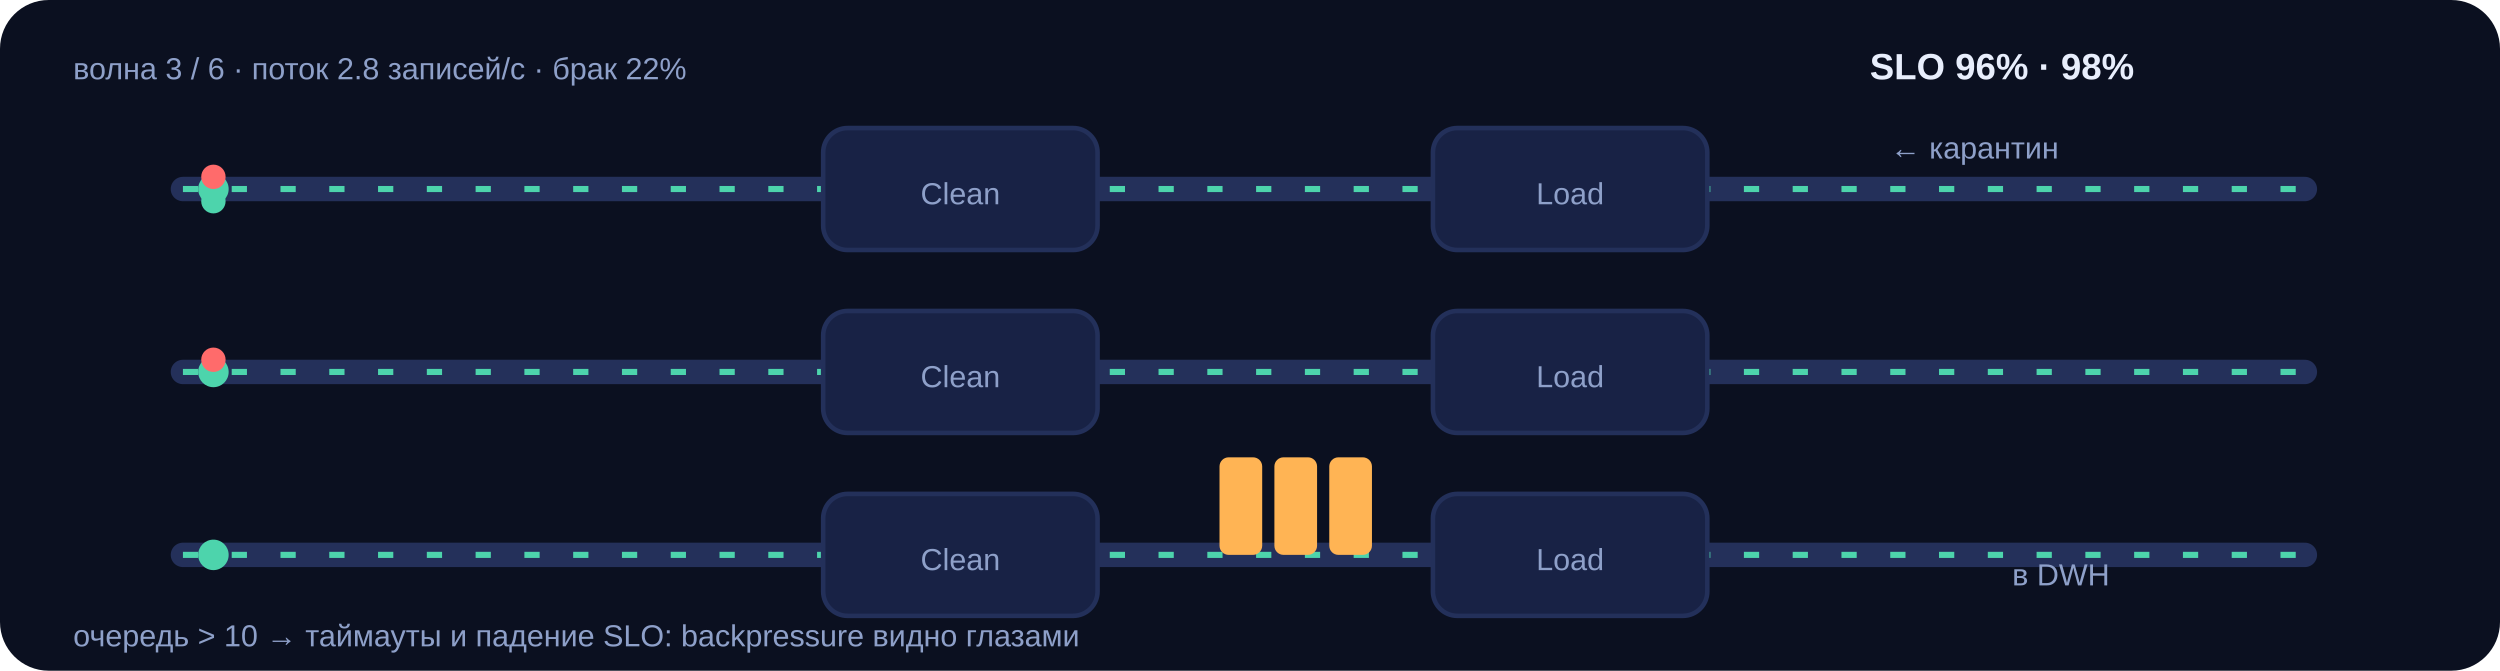
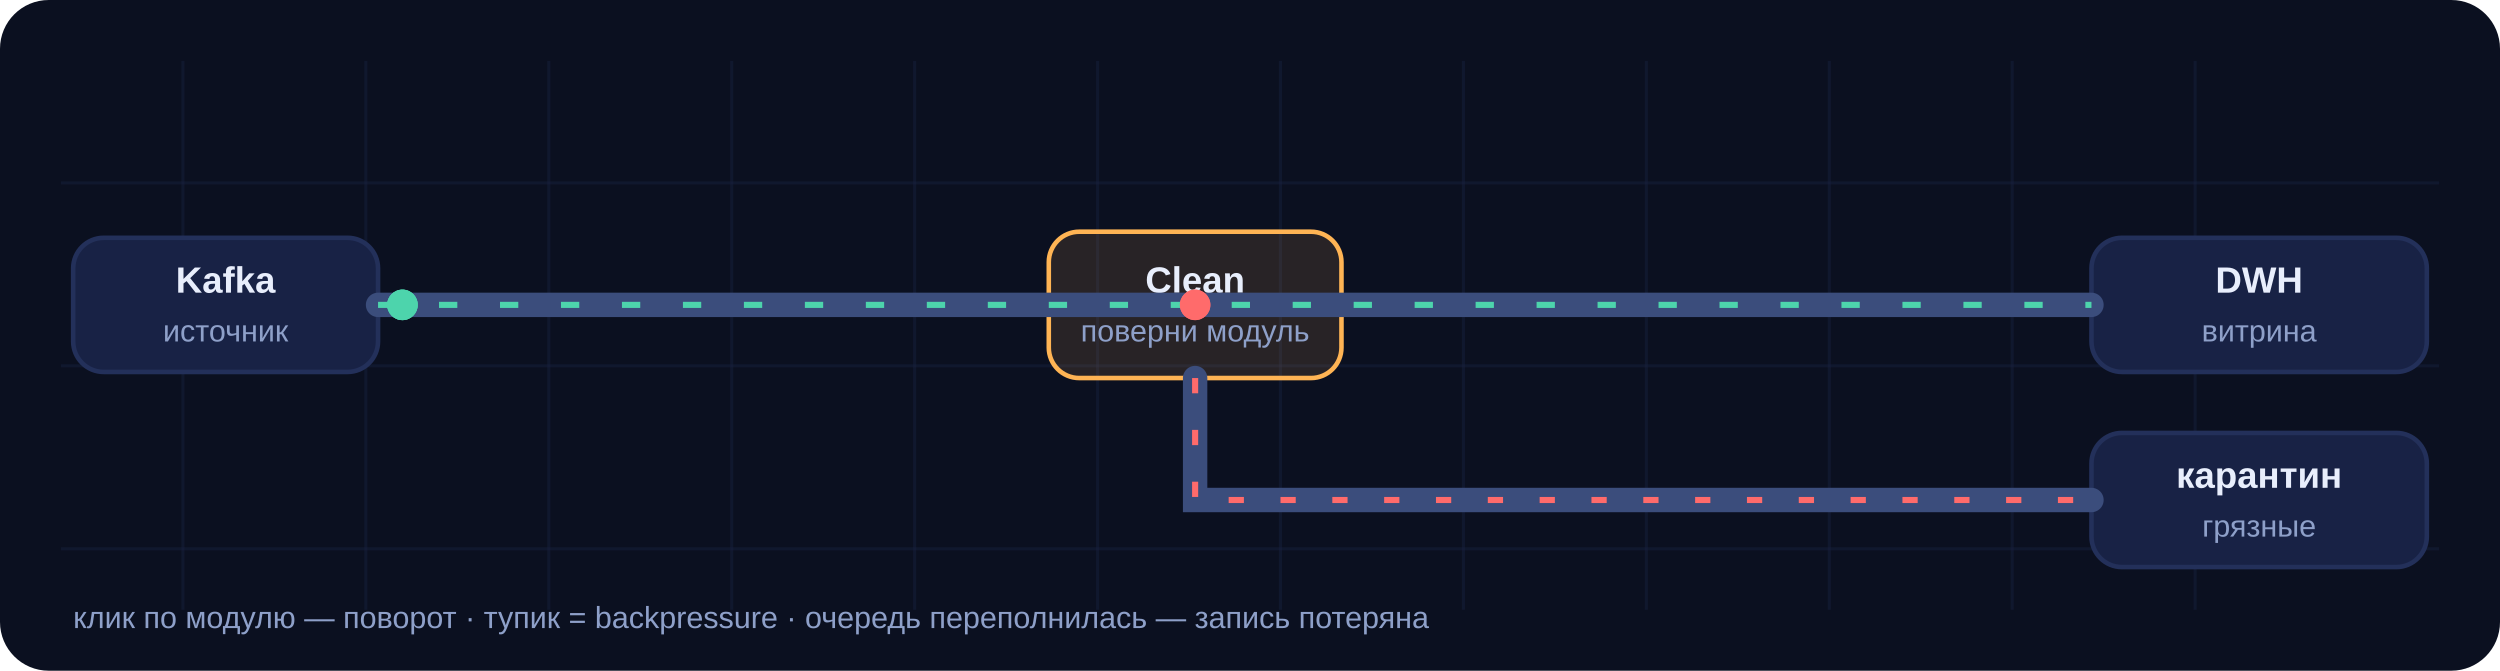
- <svg xmlns="http://www.w3.org/2000/svg" viewBox="0 0 820 220" width="820" height="220" role="img" aria-label="Игра: три пайплайна, записи едут по трекам, очереди и карантин">
+ <svg xmlns="http://www.w3.org/2000/svg" viewBox="0 0 820 220" width="820" height="220" role="img" aria-label="Труба пайплайна: сетка модулей, Clean уводит грязные записи в карантин">
  <style>
-     .bg   { fill: #0b1020; }
-     .box  { fill: #182245; stroke: #23305a; stroke-width: 1.5; }
-     .t    { fill: #e8eefc; font: 600 12px 'Segoe UI', Arial, sans-serif; }
-     .s    { fill: #8ea0c9; font: 10px 'Segoe UI', Arial, sans-serif; }
-     .track{ fill: none; stroke: #24305a; stroke-width: 8; stroke-linecap: round; }
-     .dash { fill: none; stroke: #4dd4ac; stroke-width: 2; stroke-dasharray: 5 11; animation: dash 1.2s linear infinite; }
-     .dot  { fill: #4dd4ac; }
-     .dirt { fill: #ff6b6b; }
-     .q    { fill: #ffb454; animation: fill 2.6s ease-in-out infinite; transform-box: fill-box; transform-origin: bottom; }
-     .q2   { animation-delay: .5s; }
-     .q3   { animation-delay: 1s; }
-     .r1 { animation: run 2.8s linear infinite; }
-     .r2 { animation: run 2.8s linear infinite .7s; }
-     .r3 { animation: run 2.8s linear infinite 1.4s; }
-     .r4 { animation: run 2.8s linear infinite 2.1s; }
-     .mod { animation: pulse 2.2s ease-in-out infinite; }
-     .m2  { animation-delay: .3s; }
-     .m3  { animation-delay: .6s; }
-     @keyframes dash { to { stroke-dashoffset: -32; } }
-     @keyframes run  { from { transform: translateX(0); } to { transform: translateX(560px); } }
-     @keyframes fill { 0%, 100% { transform: scaleY(.2); } 50% { transform: scaleY(1); } }
-     @keyframes pulse { 0%, 100% { stroke: #23305a; } 50% { stroke: #4dd4ac; } }
-     @media (prefers-reduced-motion: reduce) { .dash, .dot, .q, .r1, .r2, .r3, .r4, .mod { animation: none; } }
+     .bg    { fill: #0b1020; }
+     .grid  { stroke: rgba(34, 48, 90, .45); stroke-width: 1; }
+     .node  { fill: #182245; stroke: #23305a; stroke-width: 1.5; }
+     .clean { fill: rgba(255, 180, 84, .12); stroke: #ffb454; stroke-width: 1.5; }
+     .pipe  { fill: none; stroke: #3b4d7c; stroke-width: 8; stroke-linecap: round; }
+     .flow  { fill: none; stroke: #4dd4ac; stroke-width: 2; stroke-dasharray: 6 14; animation: dash 1.3s linear infinite; }
+     .flow-q{ fill: none; stroke: #ff6b6b; stroke-width: 2; stroke-dasharray: 5 12; animation: dash 1.7s linear infinite; }
+     .t     { fill: #e8eefc; font: 600 12px 'Segoe UI', Arial, sans-serif; }
+     .s     { fill: #8ea0c9; font: 10px 'Segoe UI', Arial, sans-serif; }
+     .dot   { fill: #4dd4ac; }
+     .dot-q { fill: #ff6b6b; }
+     .d1 { animation: run 3.4s linear infinite; }
+     .d2 { animation: run 3.4s linear infinite 1.15s; }
+     .d3 { animation: run 3.4s linear infinite 2.3s; }
+     .q1 { animation: branch 3.4s linear infinite; }
+     .q2 { animation: branch 3.4s linear infinite 1.7s; }
+     @keyframes dash { to { stroke-dashoffset: -40; } }
+     @keyframes run  { from { transform: translateX(0); } to { transform: translateX(536px); } }
+     @keyframes branch {
+       0%   { transform: translate(0, 0); }
+       35%  { transform: translate(0, 64px); }
+       100% { transform: translate(288px, 64px); }
+     }
+     @media (prefers-reduced-motion: reduce) {
+       .flow, .flow-q, .d1, .d2, .d3, .q1, .q2 { animation: none; }
+     }
  </style>
  <rect class="bg" x="0" y="0" width="820" height="220" rx="16" />
-   <text class="s" x="24" y="26">волна 3 / 6 · поток 2.8 записей/с · брак 22%</text>
-   <text class="t" x="700" y="26" text-anchor="end">SLO 96% · 98%</text>
-   <g>
-     <line class="track" x1="60" y1="62" x2="756" y2="62" />
-     <line class="dash" x1="60" y1="62" x2="756" y2="62" />
-     <circle class="dot r1" cx="70" cy="62" r="5" />
-     <circle class="dirt r2" cx="70" cy="58" r="4" />
-     <circle class="dot r3" cx="70" cy="66" r="4" />
-     <rect class="box mod" x="270" y="42" width="90" height="40" rx="8" />
-     <text class="s" x="315" y="67" text-anchor="middle">Clean</text>
-     <rect class="box mod m2" x="470" y="42" width="90" height="40" rx="8" />
-     <text class="s" x="515" y="67" text-anchor="middle">Load</text>
+   <g opacity="0.55">
+     <path class="grid" d="M60 20V200 M120 20V200 M180 20V200 M240 20V200 M300 20V200 M360 20V200 M420 20V200 M480 20V200 M540 20V200 M600 20V200 M660 20V200 M720 20V200" />
+     <path class="grid" d="M20 60H800 M20 120H800 M20 180H800" />
  </g>
-   <g>
-     <line class="track" x1="60" y1="122" x2="756" y2="122" />
-     <line class="dash" x1="60" y1="122" x2="756" y2="122" />
-     <circle class="dot r4" cx="70" cy="122" r="5" />
-     <circle class="dirt r1" cx="70" cy="118" r="4" />
-     <rect class="box mod" x="270" y="102" width="90" height="40" rx="8" />
-     <text class="s" x="315" y="127" text-anchor="middle">Clean</text>
-     <rect class="box mod m3" x="470" y="102" width="90" height="40" rx="8" />
-     <text class="s" x="515" y="127" text-anchor="middle">Load</text>
-   </g>
-   <g>
-     <line class="track" x1="60" y1="182" x2="756" y2="182" />
-     <line class="dash" x1="60" y1="182" x2="756" y2="182" />
-     <circle class="dot r2" cx="70" cy="182" r="5" />
-     <rect class="box mod m2" x="270" y="162" width="90" height="40" rx="8" />
-     <text class="s" x="315" y="187" text-anchor="middle">Clean</text>
-     <rect class="box mod" x="470" y="162" width="90" height="40" rx="8" />
-     <text class="s" x="515" y="187" text-anchor="middle">Load</text>
-   </g>
-   <rect class="q" x="400" y="150" width="14" height="32" rx="3" />
-   <rect class="q q2" x="418" y="150" width="14" height="32" rx="3" />
-   <rect class="q q3" x="436" y="150" width="14" height="32" rx="3" />
-   <text class="s" x="620" y="52">← карантин</text>
-   <text class="s" x="660" y="192">в DWH</text>
-   <text class="s" x="24" y="212">очередь &gt; 10 → таймауты и падение SLO: backpressure видно глазами</text>
+   <rect class="node" x="24" y="78" width="100" height="44" rx="10" />
+   <text class="t" x="74" y="96" text-anchor="middle">Kafka</text>
+   <text class="s" x="74" y="112" text-anchor="middle">источник</text>
+   <rect class="clean" x="344" y="76" width="96" height="48" rx="10" />
+   <text class="t" x="392" y="96" text-anchor="middle">Clean</text>
+   <text class="s" x="392" y="112" text-anchor="middle">поверни модуль</text>
+   <rect class="node" x="686" y="78" width="110" height="44" rx="10" />
+   <text class="t" x="741" y="96" text-anchor="middle">DWH</text>
+   <text class="s" x="741" y="112" text-anchor="middle">витрина</text>
+   <rect class="node" x="686" y="142" width="110" height="44" rx="10" />
+   <text class="t" x="741" y="160" text-anchor="middle">карантин</text>
+   <text class="s" x="741" y="176" text-anchor="middle">грязные</text>
+   <path class="pipe" d="M124 100H686" />
+   <path class="pipe" d="M392 124V164H686" />
+   <path class="flow" d="M124 100H686" />
+   <path class="flow-q" d="M392 124V164H686" />
+   <circle class="dot d1" cx="132" cy="100" r="5" />
+   <circle class="dot d2" cx="132" cy="100" r="5" />
+   <circle class="dot d3" cx="132" cy="100" r="5" />
+   <circle class="dot-q q1" cx="392" cy="100" r="5" />
+   <circle class="dot-q q2" cx="392" cy="100" r="5" />
+   <text class="s" x="24" y="206">клик по модулю — поворот · тупик = backpressure · очередь переполнилась — запись потеряна</text>
</svg>
